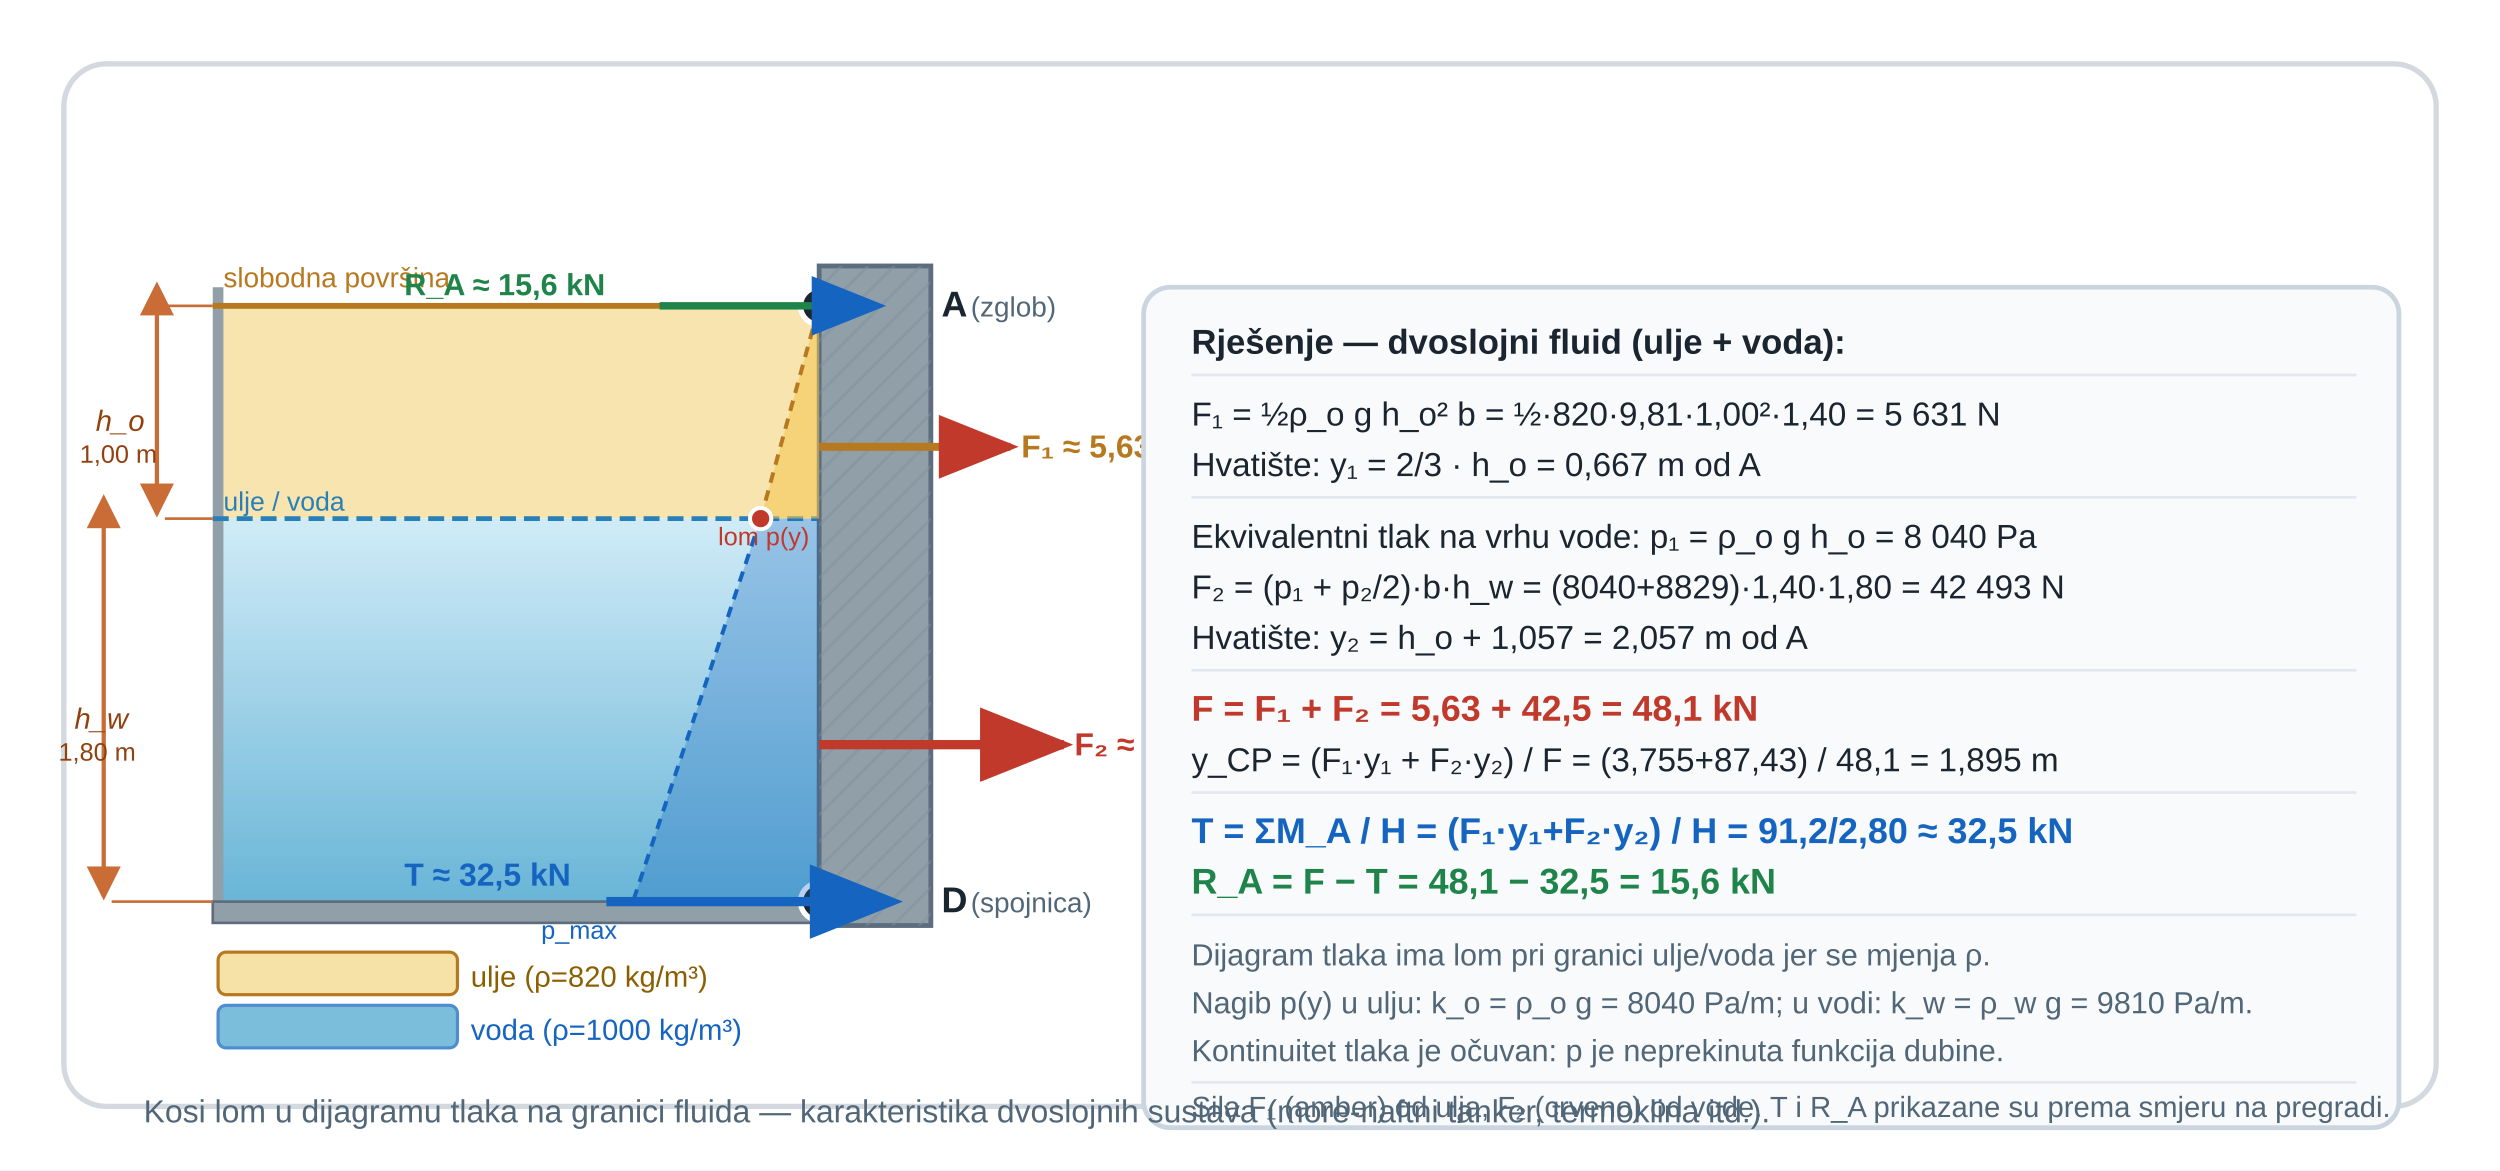
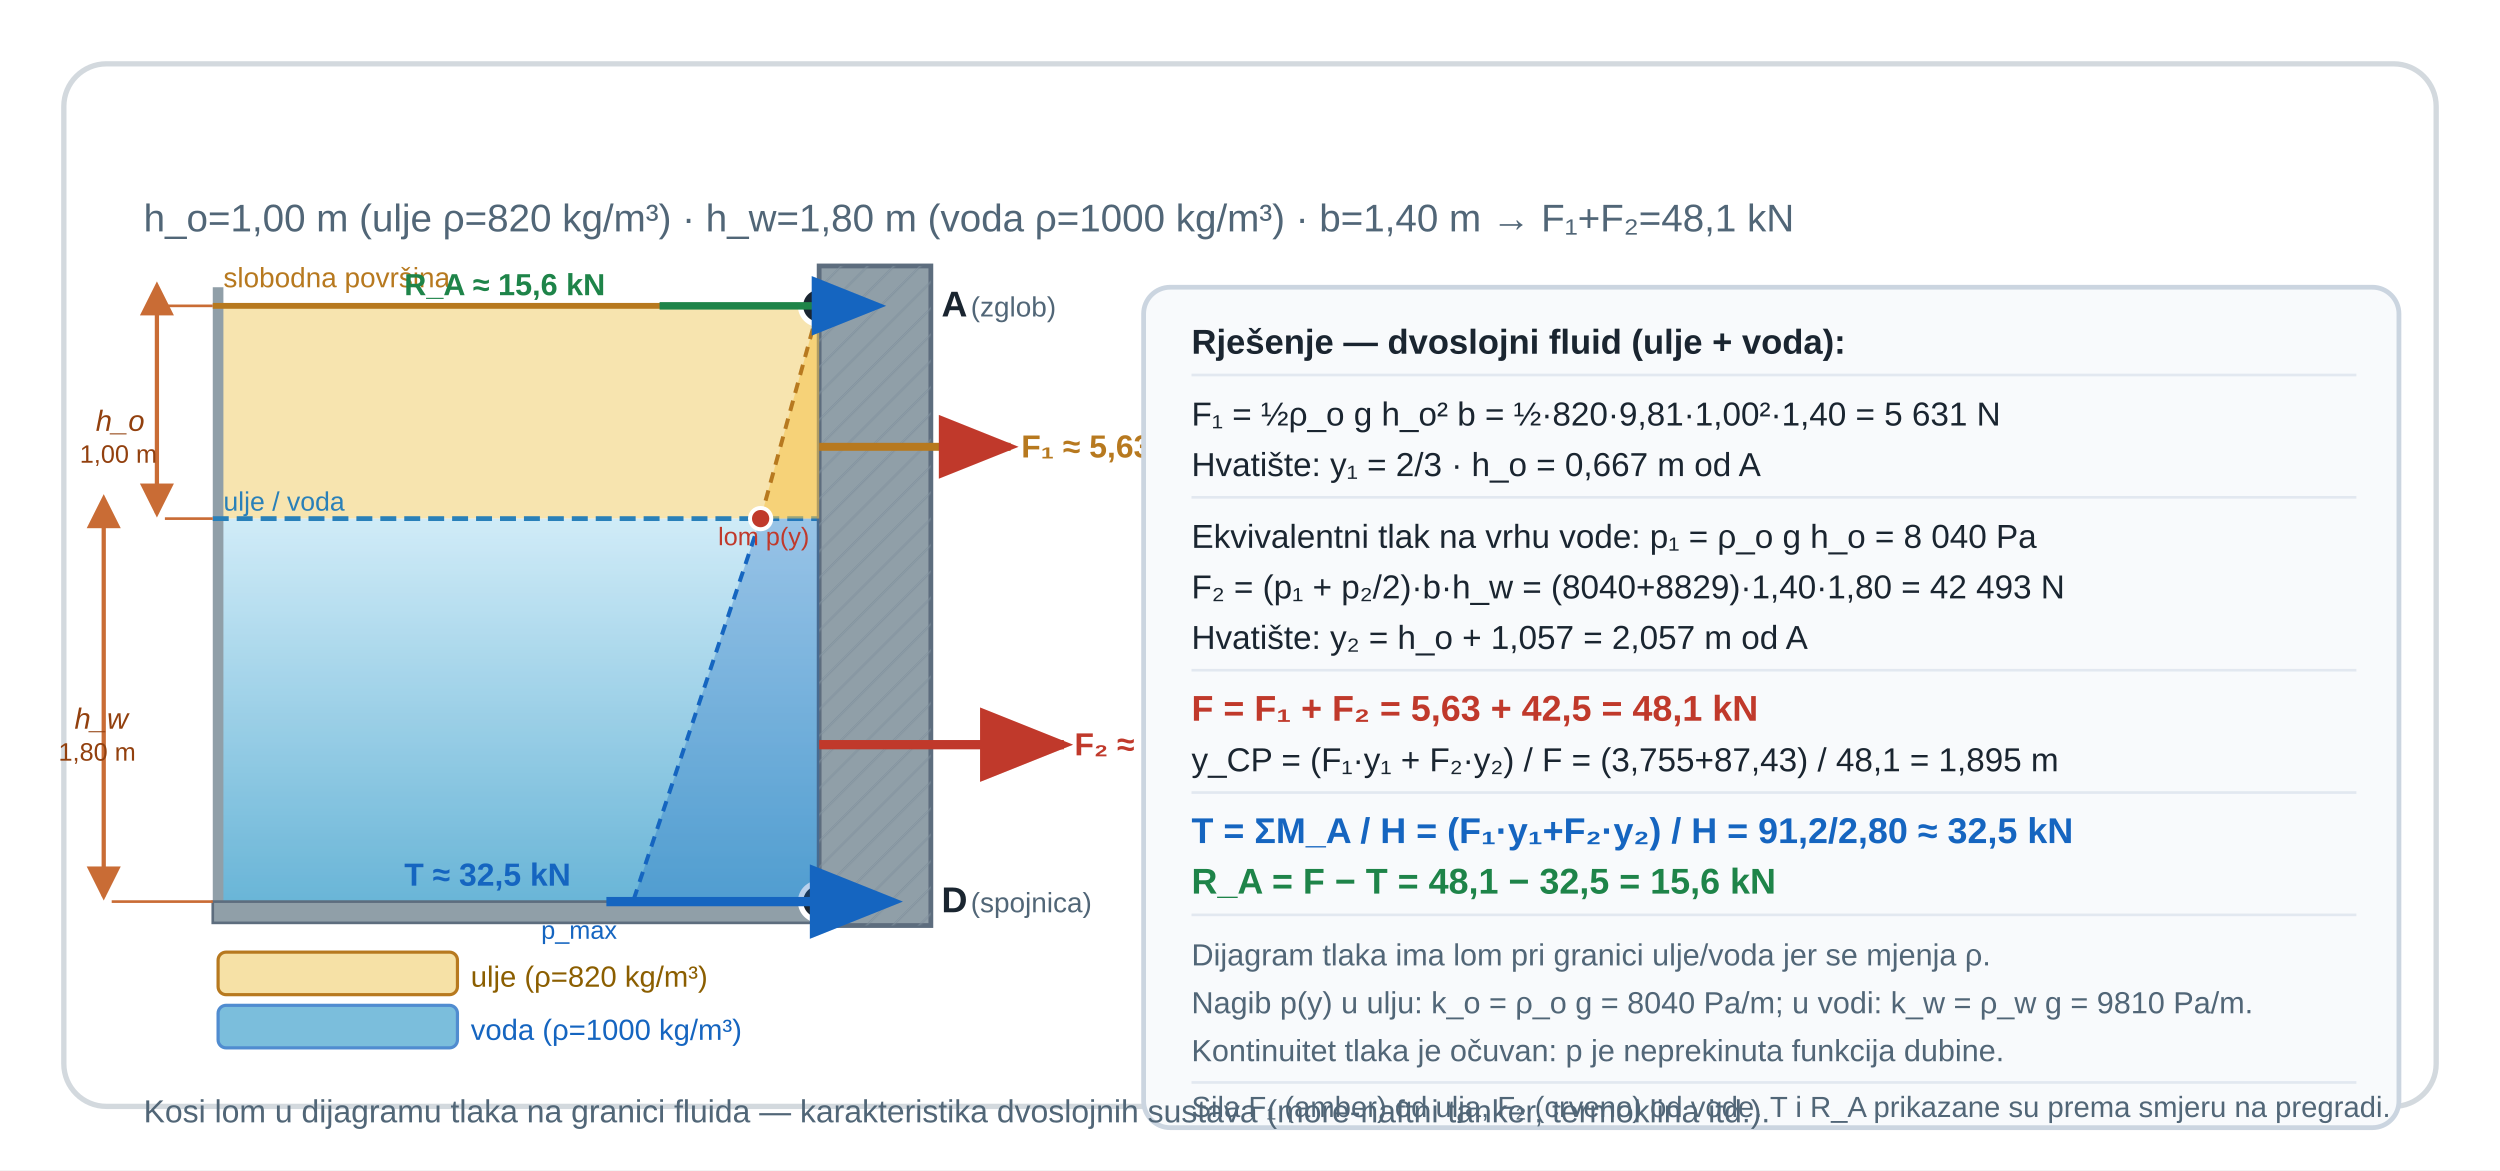
<svg xmlns="http://www.w3.org/2000/svg" viewBox="0 0 940 440" role="img" aria-labelledby="u05c1puv_u5ch1T u05c1puv_u5ch1D" preserveAspectRatio="xMidYMid meet" style="display:block;width:100%;max-width:940px;height:auto;">
  <defs>
    <marker id="u05c1puv_u5ch1aR" markerWidth="10" markerHeight="8" refX="9" refY="4" orient="auto">
      <path d="M0,0 L0,8 L10,4 z" fill="#c0392b" />
    </marker>
    <marker id="u05c1puv_u5ch1aRL" markerWidth="10" markerHeight="8" refX="1" refY="4" orient="auto-start-reverse">
      <path d="M0,0 L0,8 L10,4 z" fill="#c0392b" />
    </marker>
    <marker id="u05c1puv_u5ch1aB" markerWidth="10" markerHeight="8" refX="9" refY="4" orient="auto">
      <path d="M0,0 L0,8 L10,4 z" fill="#1565c0" />
    </marker>
    <marker id="u05c1puv_u5ch1aBL" markerWidth="10" markerHeight="8" refX="1" refY="4" orient="auto-start-reverse">
      <path d="M0,0 L0,8 L10,4 z" fill="#1565c0" />
    </marker>
    <marker id="u05c1puv_u5ch1aDim" markerWidth="8" markerHeight="8" refX="7" refY="4" orient="auto">
      <path d="M0,0 L0,8 L8,4 z" fill="#c96c35" />
    </marker>
    <marker id="u05c1puv_u5ch1aDimL" markerWidth="8" markerHeight="8" refX="1" refY="4" orient="auto-start-reverse">
      <path d="M0,0 L0,8 L8,4 z" fill="#c96c35" />
    </marker>
    <linearGradient id="u05c1puv_u5ch1fw" x1="0" y1="0" x2="0" y2="1">
      <stop offset="0%" stop-color="#c8e8f6" />
      <stop offset="100%" stop-color="#4fa8d0" />
    </linearGradient>
    <pattern id="u05c1puv_u5ch1wall" width="7" height="7" patternUnits="userSpaceOnUse" patternTransform="rotate(45)">
      <line x1="0" y1="0" x2="0" y2="7" stroke="#7a8a96" stroke-width="1.8" />
    </pattern>
  </defs>
  <rect width="940" height="440" fill="#ffffff" />
  <rect x="24" y="24" width="892" height="392" rx="16" fill="#ffffff" stroke="#d3d9de" stroke-width="2" />
+   <text x="54" y="87" font-family="'Segoe UI',Arial,sans-serif" font-size="14.5" fill="#516677">h_o=1,00 m (ulje ρ=820 kg/m³) · h_w=1,80 m (voda ρ=1000 kg/m³) · b=1,40 m → F₁+F₂=48,1 kN</text>
  <rect x="82" y="115" width="226" height="80" fill="#f6e1a6" opacity="0.90" />
  <rect x="82" y="195" width="226" height="144" fill="url(#u05c1puv_u5ch1fw)" opacity="0.85" />
  <rect x="80" y="108" width="4" height="238" fill="#909fa8" />
  <rect x="80" y="339" width="234" height="8" fill="#909fa8" stroke="#5d6d7e" stroke-width="1" />
  <line x1="80" y1="115" x2="310" y2="115" stroke="#b7791f" stroke-width="2.2" />
  <text x="84" y="108" font-family="'Segoe UI',Arial,sans-serif" font-size="10.5" fill="#b7791f">slobodna površina</text>
  <line x1="80" y1="195" x2="308" y2="195" stroke="#2980b9" stroke-width="1.8" stroke-dasharray="6,3" />
  <text x="84" y="192" font-family="'Segoe UI',Arial,sans-serif" font-size="10" fill="#2980b9">ulje / voda</text>
  <rect x="308" y="100" width="42" height="248" fill="#909fa8" stroke="#5d6d7e" stroke-width="1.8" />
  <rect x="308" y="100" width="42" height="248" fill="url(#u05c1puv_u5ch1wall)" opacity="0.50" />
  <circle cx="308" cy="115" r="7" fill="#1a2530" stroke="white" stroke-width="2" />
  <text x="354" y="119" font-family="'Segoe UI',Arial,sans-serif" font-size="13.5" font-weight="700" fill="#1a2530">A</text>
  <text x="365" y="119" font-family="'Segoe UI',Arial,sans-serif" font-size="10.5" fill="#516677"> (zglob)</text>
  <circle cx="308" cy="339" r="7" fill="#1a2530" stroke="white" stroke-width="2" />
  <text x="354" y="343" font-family="'Segoe UI',Arial,sans-serif" font-size="13.5" font-weight="700" fill="#1a2530">D</text>
  <text x="365" y="343" font-family="'Segoe UI',Arial,sans-serif" font-size="10.5" fill="#516677"> (spojnica)</text>
  <polygon points="308,115 286,195 308,195" fill="#f6c24a" opacity="0.55" />
  <line x1="286" y1="195" x2="308" y2="115" stroke="#b7791f" stroke-width="1.5" stroke-dasharray="4,3" />
  <polygon points="308,195 286,195 238,339 308,339" fill="#1565c0" opacity="0.30" />
  <line x1="286" y1="195" x2="238" y2="339" stroke="#1565c0" stroke-width="1.5" stroke-dasharray="4,3" />
  <circle cx="286" cy="195" r="4" fill="#c0392b" stroke="white" stroke-width="1.5" />
  <text x="270" y="205" font-family="'Segoe UI',Arial,sans-serif" font-size="9.5" fill="#c0392b">lom p(y)</text>
  <text x="232" y="353" font-family="'Segoe UI',Arial,sans-serif" font-size="9.5" fill="#1565c0" text-anchor="end">p_max</text>
  <line x1="308" y1="168" x2="380" y2="168" stroke="#b7791f" stroke-width="3.0" marker-end="url(#u05c1puv_u5ch1aR)" />
  <text x="384" y="172" font-family="'Segoe UI',Arial,sans-serif" font-size="12" font-weight="700" fill="#b7791f">F₁ ≈ 5,63 kN</text>
  <line x1="308" y1="280" x2="400" y2="280" stroke="#c0392b" stroke-width="3.5" marker-end="url(#u05c1puv_u5ch1aR)" />
  <text x="404" y="284" font-family="'Segoe UI',Arial,sans-serif" font-size="12" font-weight="700" fill="#c0392b">F₂ ≈ 42,5 kN</text>
  <line x1="308" y1="339" x2="228" y2="339" stroke="#1565c0" stroke-width="3.5" marker-start="url(#u05c1puv_u5ch1aBL)" />
  <text x="152" y="333" font-family="'Segoe UI',Arial,sans-serif" font-size="12" font-weight="700" fill="#1565c0">T ≈ 32,5 kN</text>
  <line x1="308" y1="115" x2="248" y2="115" stroke="#1e8449" stroke-width="2.8" marker-start="url(#u05c1puv_u5ch1aBL)" />
  <text x="152" y="111" font-family="'Segoe UI',Arial,sans-serif" font-size="11.5" font-weight="700" fill="#1e8449">R_A ≈ 15,6 kN</text>
  <line x1="80" y1="115" x2="62" y2="115" stroke="#c96c35" stroke-width="1.0" />
  <line x1="80" y1="195" x2="62" y2="195" stroke="#c96c35" stroke-width="1.0" />
  <line x1="59" y1="117" x2="59" y2="193" stroke="#c96c35" stroke-width="1.6" marker-start="url(#u05c1puv_u5ch1aDimL)" marker-end="url(#u05c1puv_u5ch1aDim)" />
  <text x="36" y="162" font-family="'Segoe UI',Arial,sans-serif" font-size="11" fill="#92400e" font-style="italic">h_o</text>
  <text x="30" y="174" font-family="'Segoe UI',Arial,sans-serif" font-size="9.5" fill="#92400e">1,00 m</text>
  <line x1="80" y1="339" x2="42" y2="339" stroke="#c96c35" stroke-width="1.0" />
  <line x1="39" y1="197" x2="39" y2="337" stroke="#c96c35" stroke-width="1.6" marker-start="url(#u05c1puv_u5ch1aDimL)" marker-end="url(#u05c1puv_u5ch1aDim)" />
  <text x="28" y="274" font-family="'Segoe UI',Arial,sans-serif" font-size="11" fill="#92400e" font-style="italic">h_w</text>
  <text x="22" y="286" font-family="'Segoe UI',Arial,sans-serif" font-size="9.5" fill="#92400e">1,80 m</text>
  <rect x="82" y="358" width="90" height="16" rx="3" fill="#f6e1a6" stroke="#b7791f" stroke-width="1.2" />
  <text x="177" y="371" font-family="'Segoe UI',Arial,sans-serif" font-size="11" fill="#8b5e00">ulje (ρ=820 kg/m³)</text>
  <rect x="82" y="378" width="90" height="16" rx="3" fill="#4fa8d0" stroke="#1565c0" stroke-width="1.2" opacity="0.75" />
  <text x="177" y="391" font-family="'Segoe UI',Arial,sans-serif" font-size="11" fill="#1565c0">voda (ρ=1000 kg/m³)</text>
  <rect x="430" y="108" width="472" height="316" rx="10" fill="#f8fafc" stroke="#cbd5e0" stroke-width="1.8" />
  <text x="448" y="133" font-family="'Segoe UI',Arial,sans-serif" font-size="13" font-weight="700" fill="#1a2530">Rješenje — dvoslojni fluid (ulje + voda):</text>
  <line x1="448" y1="141" x2="886" y2="141" stroke="#e2e8f0" stroke-width="1" />
  <text x="448" y="160" font-family="'Segoe UI',Arial,sans-serif" font-size="12.5" fill="#1a2530">F₁ = ½ρ_o g h_o² b = ½·820·9,81·1,00²·1,40 = 5 631 N</text>
  <text x="448" y="179" font-family="'Segoe UI',Arial,sans-serif" font-size="12.5" fill="#1a2530">Hvatište: y₁ = 2/3 · h_o = 0,667 m od A</text>
  <line x1="448" y1="187" x2="886" y2="187" stroke="#e2e8f0" stroke-width="1" />
  <text x="448" y="206" font-family="'Segoe UI',Arial,sans-serif" font-size="12.5" fill="#1a2530">Ekvivalentni tlak na vrhu vode: p₁ = ρ_o g h_o = 8 040 Pa</text>
  <text x="448" y="225" font-family="'Segoe UI',Arial,sans-serif" font-size="12.5" fill="#1a2530">F₂ = (p₁ + p₂/2)·b·h_w = (8040+8829)·1,40·1,80 = 42 493 N</text>
  <text x="448" y="244" font-family="'Segoe UI',Arial,sans-serif" font-size="12.5" fill="#1a2530">Hvatište: y₂ = h_o + 1,057 = 2,057 m od A</text>
  <line x1="448" y1="252" x2="886" y2="252" stroke="#e2e8f0" stroke-width="1" />
  <text x="448" y="271" font-family="'Segoe UI',Arial,sans-serif" font-size="13.5" font-weight="700" fill="#c0392b">F = F₁ + F₂ = 5,63 + 42,5 = 48,1 kN</text>
  <text x="448" y="290" font-family="'Segoe UI',Arial,sans-serif" font-size="12.5" fill="#1a2530">y_CP = (F₁·y₁ + F₂·y₂) / F = (3,755+87,43) / 48,1 = 1,895 m</text>
  <line x1="448" y1="298" x2="886" y2="298" stroke="#e2e8f0" stroke-width="1" />
  <text x="448" y="317" font-family="'Segoe UI',Arial,sans-serif" font-size="13.5" font-weight="700" fill="#1565c0">T = ΣM_A / H = (F₁·y₁+F₂·y₂) / H = 91,2/2,80 ≈ 32,5 kN</text>
  <text x="448" y="336" font-family="'Segoe UI',Arial,sans-serif" font-size="13.5" font-weight="700" fill="#1e8449">R_A = F − T = 48,1 − 32,5 = 15,6 kN</text>
  <line x1="448" y1="344" x2="886" y2="344" stroke="#e2e8f0" stroke-width="1" />
  <text x="448" y="363" font-family="'Segoe UI',Arial,sans-serif" font-size="11.5" fill="#516677">Dijagram tlaka ima lom pri granici ulje/voda jer se mjenja ρ.</text>
  <text x="448" y="381" font-family="'Segoe UI',Arial,sans-serif" font-size="11.5" fill="#516677">Nagib p(y) u ulju: k_o = ρ_o g = 8040 Pa/m; u vodi: k_w = ρ_w g = 9810 Pa/m.</text>
  <text x="448" y="399" font-family="'Segoe UI',Arial,sans-serif" font-size="11.5" fill="#516677">Kontinuitet tlaka je očuvan: p je neprekinuta funkcija dubine.</text>
  <line x1="448" y1="407" x2="886" y2="407" stroke="#e2e8f0" stroke-width="1" />
  <text x="448" y="420" font-family="'Segoe UI',Arial,sans-serif" font-size="11" fill="#516677">Sila F₁ (amber) od ulja, F₂ (crveno) od vode. T i R_A prikazane su prema smjeru na pregradi.</text>
  <text x="54" y="422" font-family="'Segoe UI',Arial,sans-serif" font-size="12" fill="#516677">Kosi lom u dijagramu tlaka na granici fluida — karakteristika dvoslojnih sustava (more-naftni tanker, termoklina itd.).</text>
</svg>
